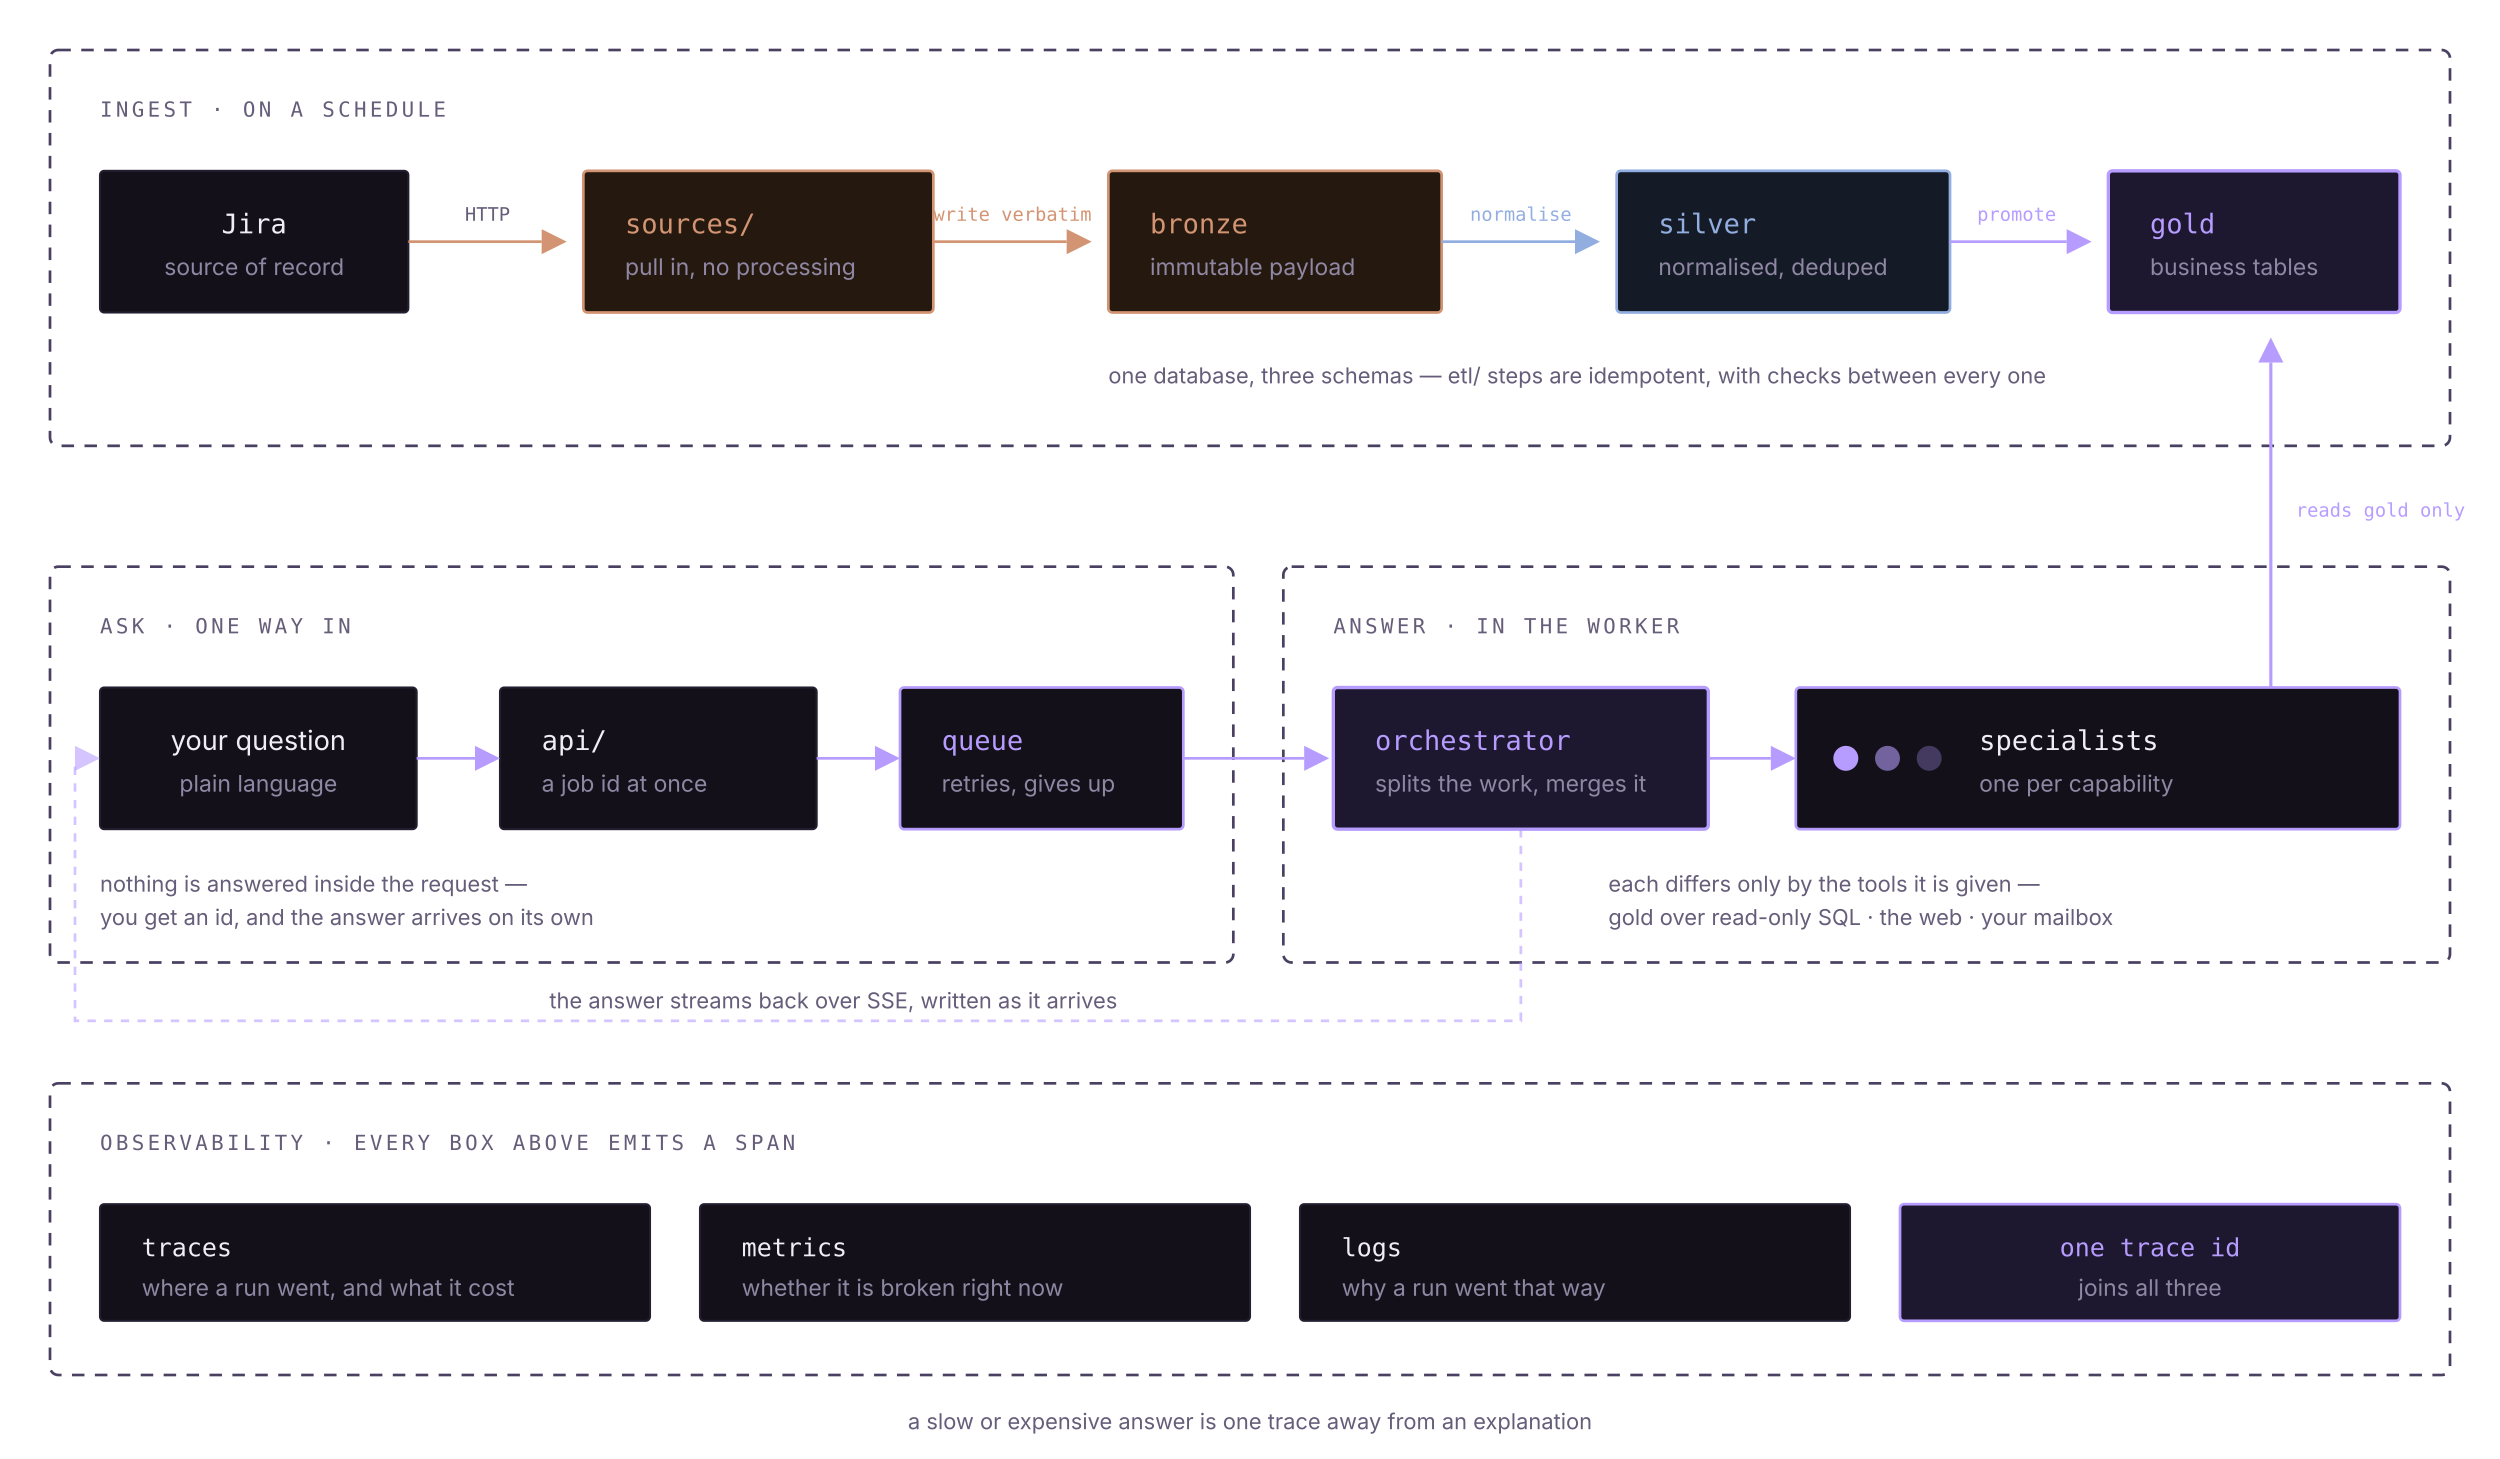
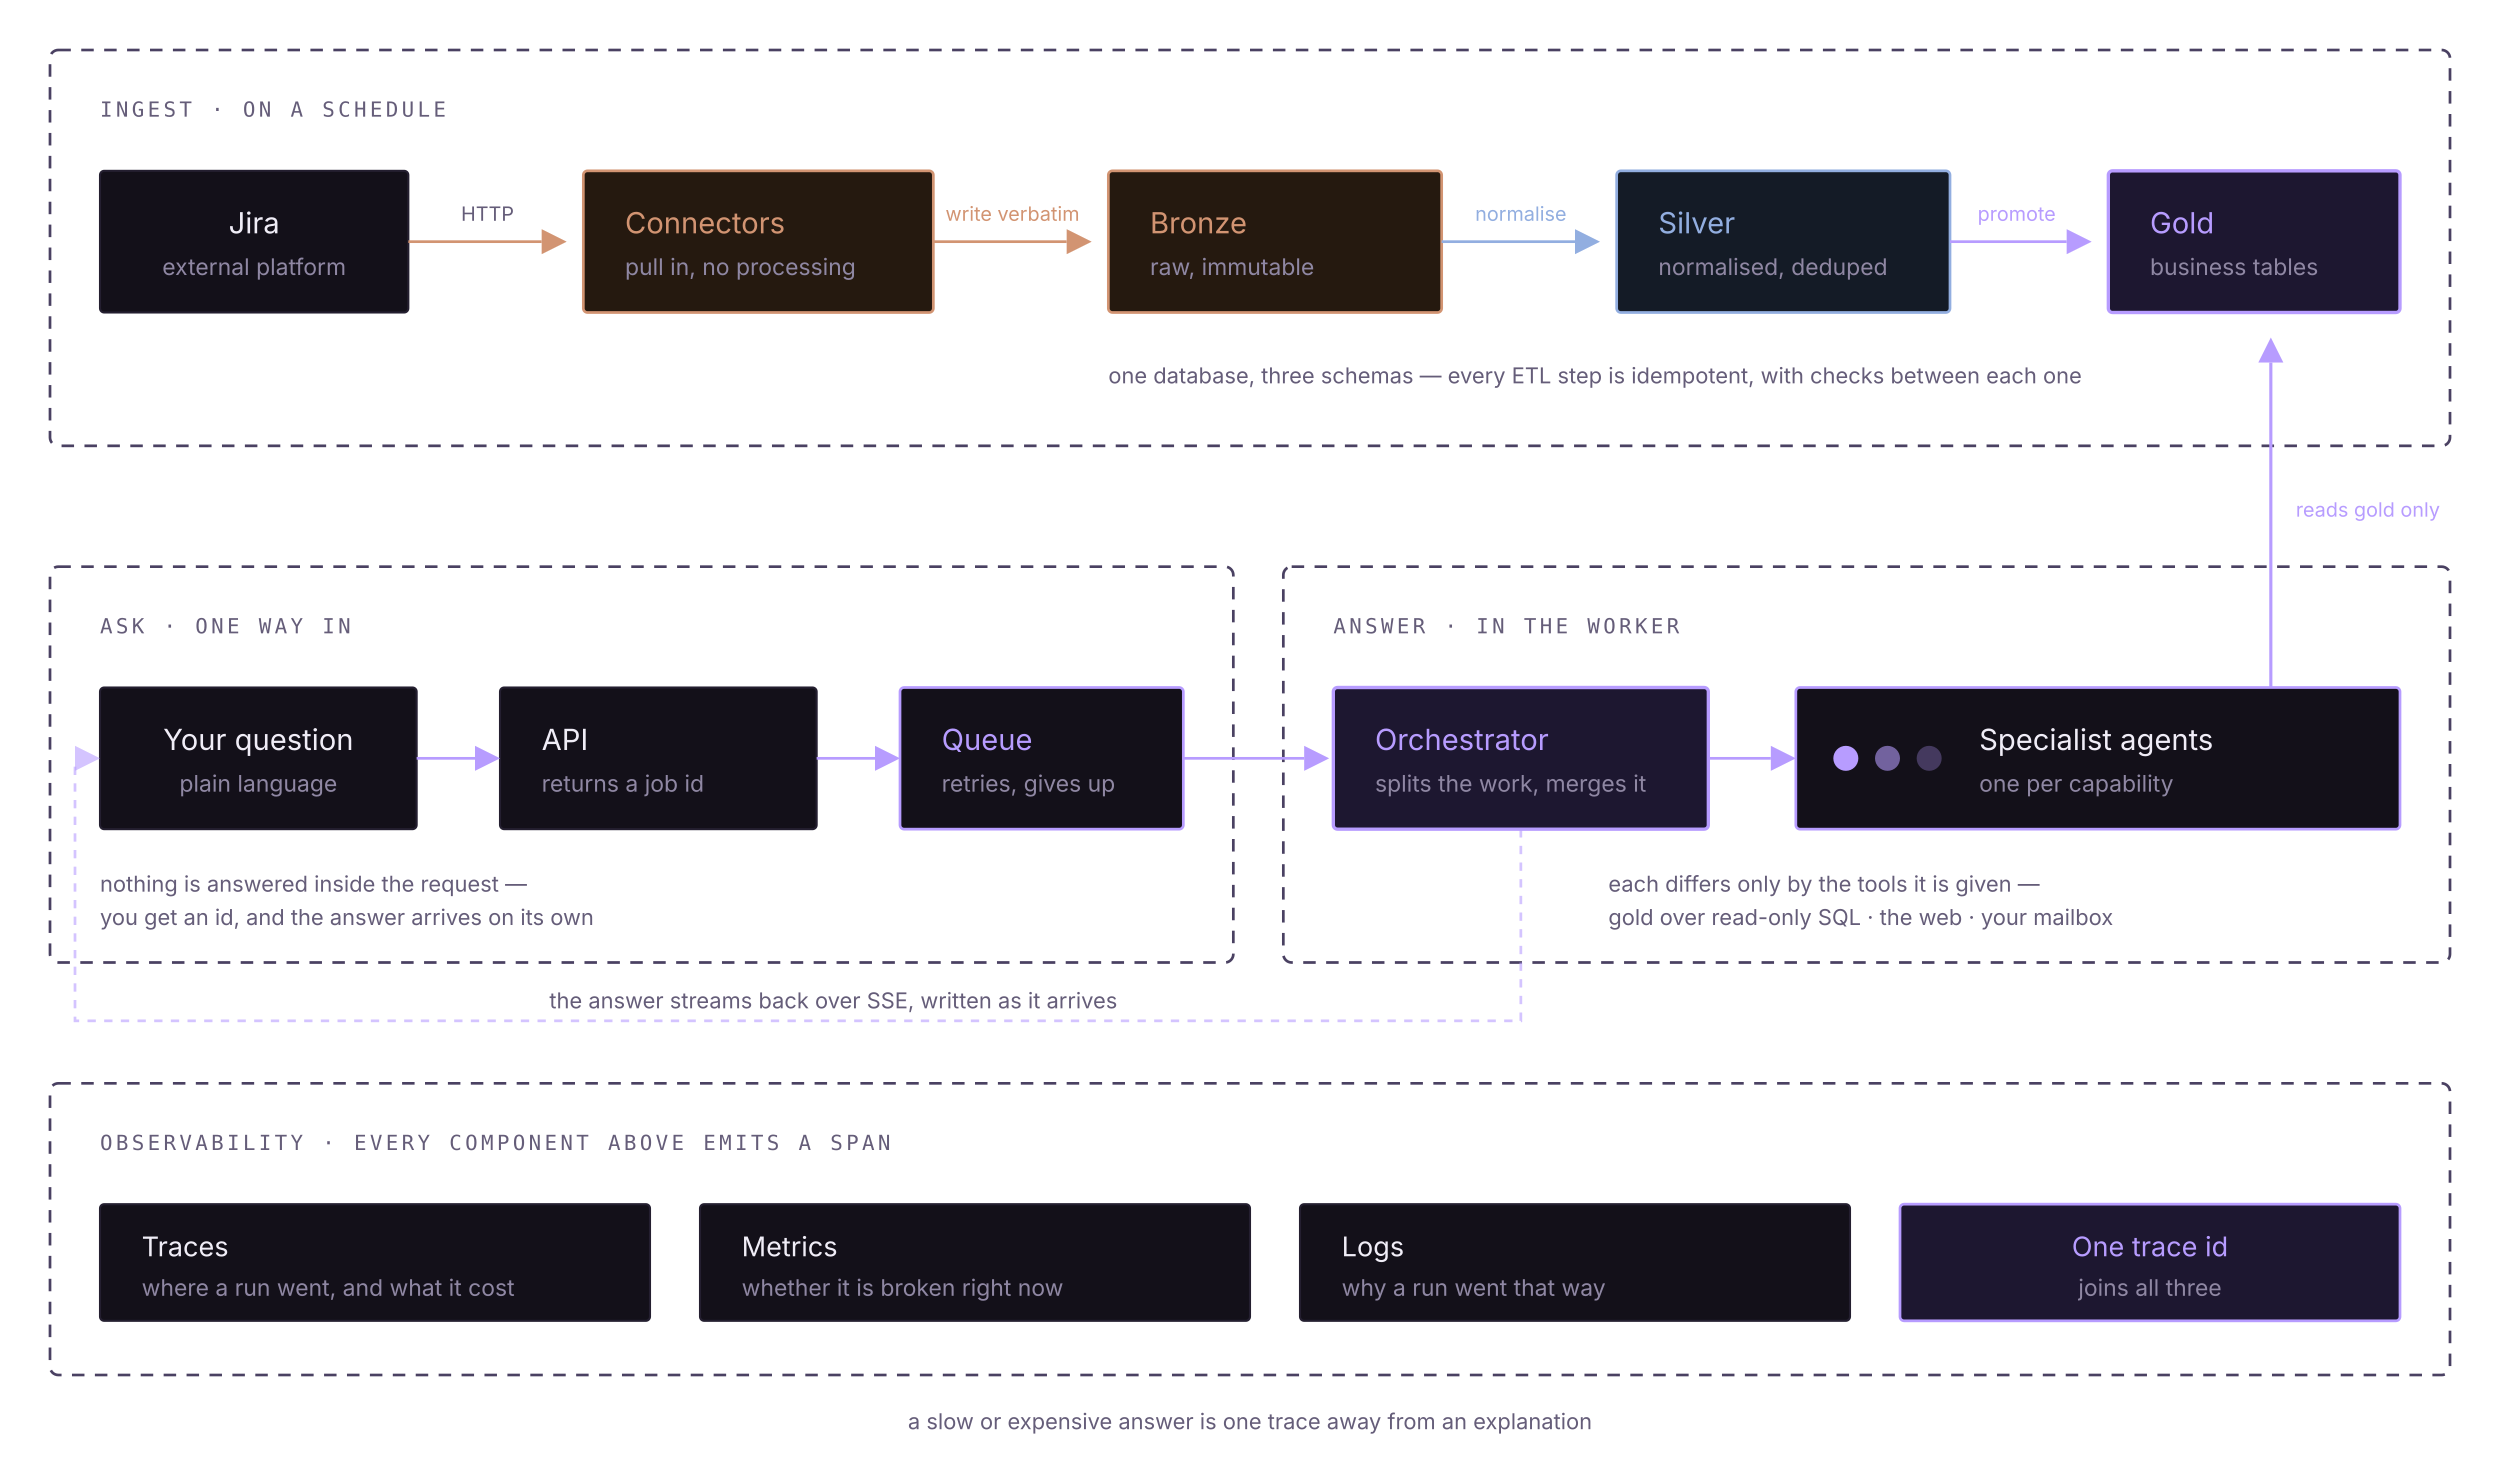
- <svg xmlns="http://www.w3.org/2000/svg" viewBox="0 0 1200 700" width="1200" height="700" role="img" aria-label="Mycel end to end: a scheduler pulls Jira through the sources layer into bronze, which etl normalises to silver and promotes to gold. A question posted to the api returns a job id and goes on a queue; a worker pulls it, and an orchestrator delegates to whichever specialist agents can answer, reading gold only. The answer streams back over SSE. Every box emits a span, and traces, metrics and logs share one trace id.">
+ <svg xmlns="http://www.w3.org/2000/svg" viewBox="0 0 1200 700" width="1200" height="700" role="img" aria-label="Mycel end to end: a scheduler pulls Jira through the connectors into a bronze raw layer, which the ETL pipeline normalises to silver and promotes to gold. A question posted to the API returns a job id and goes on a message queue; a worker pulls it, and an orchestrator delegates to whichever specialist agents can answer, reading gold only. The answer streams back over SSE. Every component emits a span, and traces, metrics and logs share one trace id.">
  <g font-family="ui-sans-serif, system-ui, -apple-system, sans-serif">
    <rect x="24" y="24" width="1152" height="190" rx="4" fill="none" stroke="#4a4162" stroke-width="1.3" stroke-dasharray="6 5" />
    <text x="48" y="56" font-family="ui-monospace, SFMono-Regular, Menlo, monospace" font-size="10" letter-spacing="1.6" fill="#655d79">INGEST · ON A SCHEDULE</text>
    <rect x="48" y="82" width="148" height="68" rx="2" fill="#131019" stroke="#241f30" />
-     <text x="122" y="112" font-family="ui-monospace, SFMono-Regular, Menlo, monospace" font-size="13" fill="#f0edf7" text-anchor="middle">Jira</text>
-     <text x="122" y="132" font-size="11" fill="#8f87a3" text-anchor="middle">source of record</text>
+     <text x="122" y="112" font-size="14" fill="#f0edf7" text-anchor="middle">Jira</text>
+     <text x="122" y="132" font-size="11" fill="#8f87a3" text-anchor="middle">external platform</text>
    <rect x="280" y="82" width="168" height="68" rx="2" fill="#25190f" stroke="#d29472" stroke-width="1.3" />
-     <text x="300" y="112" font-family="ui-monospace, SFMono-Regular, Menlo, monospace" font-size="13" fill="#d29472">sources/</text>
+     <text x="300" y="112" font-size="14" fill="#d29472">Connectors</text>
    <text x="300" y="132" font-size="11" fill="#8f87a3">pull in, no processing</text>
    <rect x="532" y="82" width="160" height="68" rx="2" fill="#25190f" stroke="#d29472" stroke-width="1.3" />
-     <text x="552" y="112" font-family="ui-monospace, SFMono-Regular, Menlo, monospace" font-size="13" fill="#d29472">bronze</text>
-     <text x="552" y="132" font-size="11" fill="#8f87a3">immutable payload</text>
+     <text x="552" y="112" font-size="14" fill="#d29472">Bronze</text>
+     <text x="552" y="132" font-size="11" fill="#8f87a3">raw, immutable</text>
    <rect x="776" y="82" width="160" height="68" rx="2" fill="#141b26" stroke="#92aee0" stroke-width="1.3" />
-     <text x="796" y="112" font-family="ui-monospace, SFMono-Regular, Menlo, monospace" font-size="13" fill="#92aee0">silver</text>
+     <text x="796" y="112" font-size="14" fill="#92aee0">Silver</text>
    <text x="796" y="132" font-size="11" fill="#8f87a3">normalised, deduped</text>
    <rect x="1012" y="82" width="140" height="68" rx="2" fill="#1d1730" stroke="#b79cff" stroke-width="1.6" />
-     <text x="1032" y="112" font-family="ui-monospace, SFMono-Regular, Menlo, monospace" font-size="13" fill="#b79cff">gold</text>
+     <text x="1032" y="112" font-size="14" fill="#b79cff">Gold</text>
    <text x="1032" y="132" font-size="11" fill="#8f87a3">business tables</text>
-     <text x="532" y="184" font-size="10.5" fill="#655d79">one database, three schemas — etl/ steps are idempotent, with checks between every one</text>
+     <text x="532" y="184" font-size="10.5" fill="#655d79">one database, three schemas — every ETL step is idempotent, with checks between each one</text>
    <rect x="24" y="272" width="568" height="190" rx="4" fill="none" stroke="#4a4162" stroke-width="1.3" stroke-dasharray="6 5" />
    <text x="48" y="304" font-family="ui-monospace, SFMono-Regular, Menlo, monospace" font-size="10" letter-spacing="1.6" fill="#655d79">ASK · ONE WAY IN</text>
    <rect x="48" y="330" width="152" height="68" rx="2" fill="#131019" stroke="#241f30" />
-     <text x="124" y="360" font-size="13" fill="#f0edf7" text-anchor="middle">your question</text>
+     <text x="124" y="360" font-size="14" fill="#f0edf7" text-anchor="middle">Your question</text>
    <text x="124" y="380" font-size="11" fill="#8f87a3" text-anchor="middle">plain language</text>
    <rect x="240" y="330" width="152" height="68" rx="2" fill="#131019" stroke="#241f30" />
-     <text x="260" y="360" font-family="ui-monospace, SFMono-Regular, Menlo, monospace" font-size="13" fill="#f0edf7">api/</text>
-     <text x="260" y="380" font-size="11" fill="#8f87a3">a job id at once</text>
+     <text x="260" y="360" font-size="14" fill="#f0edf7">API</text>
+     <text x="260" y="380" font-size="11" fill="#8f87a3">returns a job id</text>
    <rect x="432" y="330" width="136" height="68" rx="2" fill="#131019" stroke="#b79cff" stroke-width="1.3" />
-     <text x="452" y="360" font-family="ui-monospace, SFMono-Regular, Menlo, monospace" font-size="13" fill="#b79cff">queue</text>
+     <text x="452" y="360" font-size="14" fill="#b79cff">Queue</text>
    <text x="452" y="380" font-size="11" fill="#8f87a3">retries, gives up</text>
    <text x="48" y="428" font-size="10.5" fill="#655d79">nothing is answered inside the request —</text>
    <text x="48" y="444" font-size="10.5" fill="#655d79">you get an id, and the answer arrives on its own</text>
    <rect x="616" y="272" width="560" height="190" rx="4" fill="none" stroke="#4a4162" stroke-width="1.3" stroke-dasharray="6 5" />
    <text x="640" y="304" font-family="ui-monospace, SFMono-Regular, Menlo, monospace" font-size="10" letter-spacing="1.6" fill="#655d79">ANSWER · IN THE WORKER</text>
    <rect x="640" y="330" width="180" height="68" rx="2" fill="#1d1730" stroke="#b79cff" stroke-width="1.6" />
-     <text x="660" y="360" font-family="ui-monospace, SFMono-Regular, Menlo, monospace" font-size="13" fill="#b79cff">orchestrator</text>
+     <text x="660" y="360" font-size="14" fill="#b79cff">Orchestrator</text>
    <text x="660" y="380" font-size="11" fill="#8f87a3">splits the work, merges it</text>
    <rect x="862" y="330" width="290" height="68" rx="2" fill="#131019" stroke="#b79cff" stroke-width="1.3" />
    <g fill="#b79cff">
      <circle cx="886" cy="364" r="6" />
      <circle cx="906" cy="364" r="6" opacity="0.58" />
      <circle cx="926" cy="364" r="6" opacity="0.3" />
    </g>
-     <text x="950" y="360" font-family="ui-monospace, SFMono-Regular, Menlo, monospace" font-size="13" fill="#f0edf7">specialists</text>
+     <text x="950" y="360" font-size="14" fill="#f0edf7">Specialist agents</text>
    <text x="950" y="380" font-size="11" fill="#8f87a3">one per capability</text>
    <text x="772" y="428" font-size="10.5" fill="#655d79">each differs only by the tools it is given —</text>
    <text x="772" y="444" font-size="10.5" fill="#655d79">gold over read-only SQL · the web · your mailbox</text>
    <rect x="24" y="520" width="1152" height="140" rx="4" fill="none" stroke="#4a4162" stroke-width="1.3" stroke-dasharray="6 5" />
-     <text x="48" y="552" font-family="ui-monospace, SFMono-Regular, Menlo, monospace" font-size="10" letter-spacing="1.6" fill="#655d79">OBSERVABILITY · EVERY BOX ABOVE EMITS A SPAN</text>
+     <text x="48" y="552" font-family="ui-monospace, SFMono-Regular, Menlo, monospace" font-size="10" letter-spacing="1.6" fill="#655d79">OBSERVABILITY · EVERY COMPONENT ABOVE EMITS A SPAN</text>
    <rect x="48" y="578" width="264" height="56" rx="2" fill="#131019" stroke="#241f30" />
-     <text x="68" y="603" font-family="ui-monospace, SFMono-Regular, Menlo, monospace" font-size="12" fill="#f0edf7">traces</text>
+     <text x="68" y="603" font-size="13" fill="#f0edf7">Traces</text>
    <text x="68" y="622" font-size="11" fill="#8f87a3">where a run went, and what it cost</text>
    <rect x="336" y="578" width="264" height="56" rx="2" fill="#131019" stroke="#241f30" />
-     <text x="356" y="603" font-family="ui-monospace, SFMono-Regular, Menlo, monospace" font-size="12" fill="#f0edf7">metrics</text>
+     <text x="356" y="603" font-size="13" fill="#f0edf7">Metrics</text>
    <text x="356" y="622" font-size="11" fill="#8f87a3">whether it is broken right now</text>
    <rect x="624" y="578" width="264" height="56" rx="2" fill="#131019" stroke="#241f30" />
-     <text x="644" y="603" font-family="ui-monospace, SFMono-Regular, Menlo, monospace" font-size="12" fill="#f0edf7">logs</text>
+     <text x="644" y="603" font-size="13" fill="#f0edf7">Logs</text>
    <text x="644" y="622" font-size="11" fill="#8f87a3">why a run went that way</text>
    <rect x="912" y="578" width="240" height="56" rx="2" fill="#1d1730" stroke="#b79cff" stroke-width="1.3" />
-     <text x="1032" y="603" font-family="ui-monospace, SFMono-Regular, Menlo, monospace" font-size="12" fill="#b79cff" text-anchor="middle">one trace id</text>
+     <text x="1032" y="603" font-size="13" fill="#b79cff" text-anchor="middle">One trace id</text>
    <text x="1032" y="622" font-size="11" fill="#8f87a3" text-anchor="middle">joins all three</text>
    <g fill="none" stroke="#d29472" stroke-width="1.3">
      <path d="M196 116H260" />
      <path d="M448 116H512" />
    </g>
    <g fill="#d29472">
      <path d="M260 110 272 116 260 122z" />
      <path d="M512 110 524 116 512 122z" />
    </g>
    <path d="M692 116H756" fill="none" stroke="#92aee0" stroke-width="1.3" />
    <path d="M756 110 768 116 756 122z" fill="#92aee0" />
    <path d="M936 116H992" fill="none" stroke="#b79cff" stroke-width="1.3" />
    <path d="M992 110 1004 116 992 122z" fill="#b79cff" />
-     <g font-family="ui-monospace, SFMono-Regular, Menlo, monospace" font-size="9" text-anchor="middle">
+     <g font-size="9.5" text-anchor="middle">
      <text x="234" y="106" fill="#655d79">HTTP</text>
      <text x="486" y="106" fill="#d29472">write verbatim</text>
      <text x="730" y="106" fill="#92aee0">normalise</text>
      <text x="968" y="106" fill="#b79cff">promote</text>
    </g>
    <g fill="none" stroke="#b79cff" stroke-width="1.3">
      <path d="M200 364H228" />
      <path d="M392 364H420" />
      <path d="M568 364H626" />
      <path d="M820 364H850" />
    </g>
    <g fill="#b79cff">
      <path d="M228 358 240 364 228 370z" />
      <path d="M420 358 432 364 420 370z" />
      <path d="M626 358 638 364 626 370z" />
      <path d="M850 358 862 364 850 370z" />
    </g>
    <path d="M1090 330V174" fill="none" stroke="#b79cff" stroke-width="1.5" />
    <path d="M1084 174 1090 162 1096 174z" fill="#b79cff" />
-     <text x="1102" y="248" font-family="ui-monospace, SFMono-Regular, Menlo, monospace" font-size="9" fill="#b79cff">reads gold only</text>
+     <text x="1102" y="248" font-size="9.5" fill="#b79cff">reads gold only</text>
    <g fill="none" stroke="#b79cff" stroke-width="1.3" stroke-dasharray="4 4" opacity="0.6">
      <path d="M730 398V490H36V364" />
    </g>
    <path d="M36 358 48 364 36 370z" fill="#b79cff" opacity="0.6" />
    <text x="400" y="484" font-size="10.5" fill="#655d79" text-anchor="middle">the answer streams back over SSE, written as it arrives</text>
    <text x="600" y="686" font-size="10.5" fill="#655d79" text-anchor="middle">a slow or expensive answer is one trace away from an explanation</text>
  </g>
</svg>
